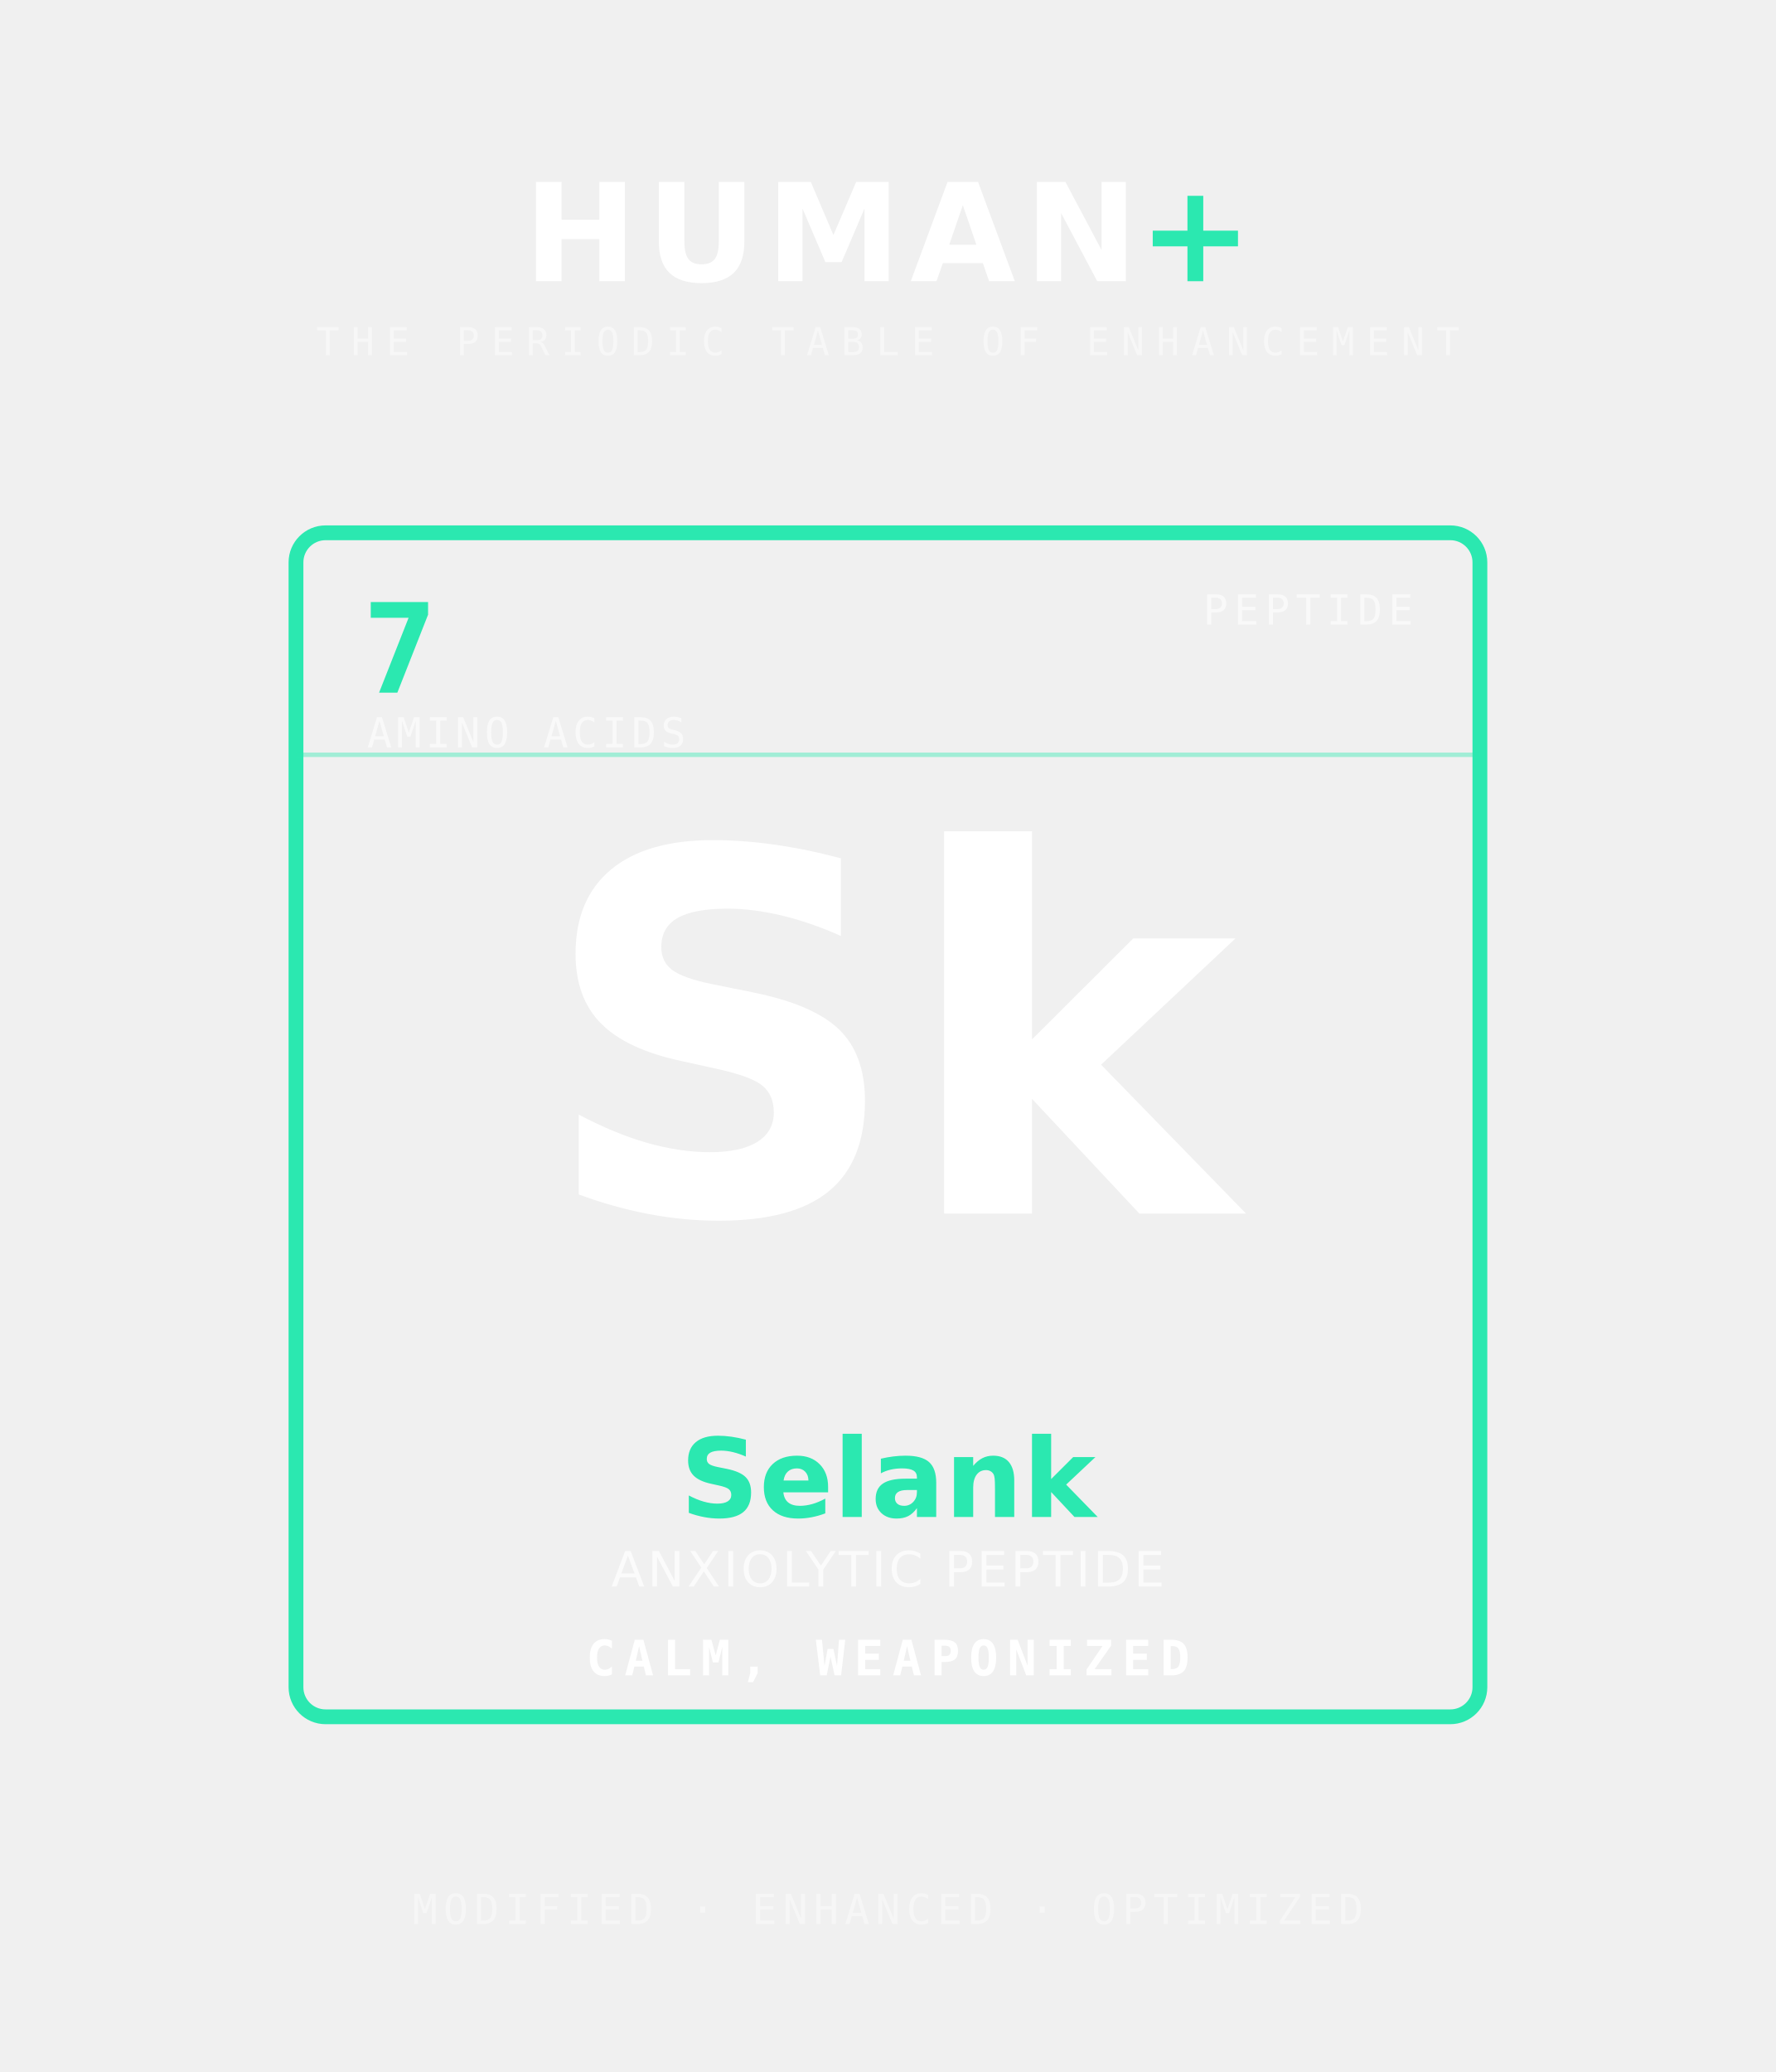
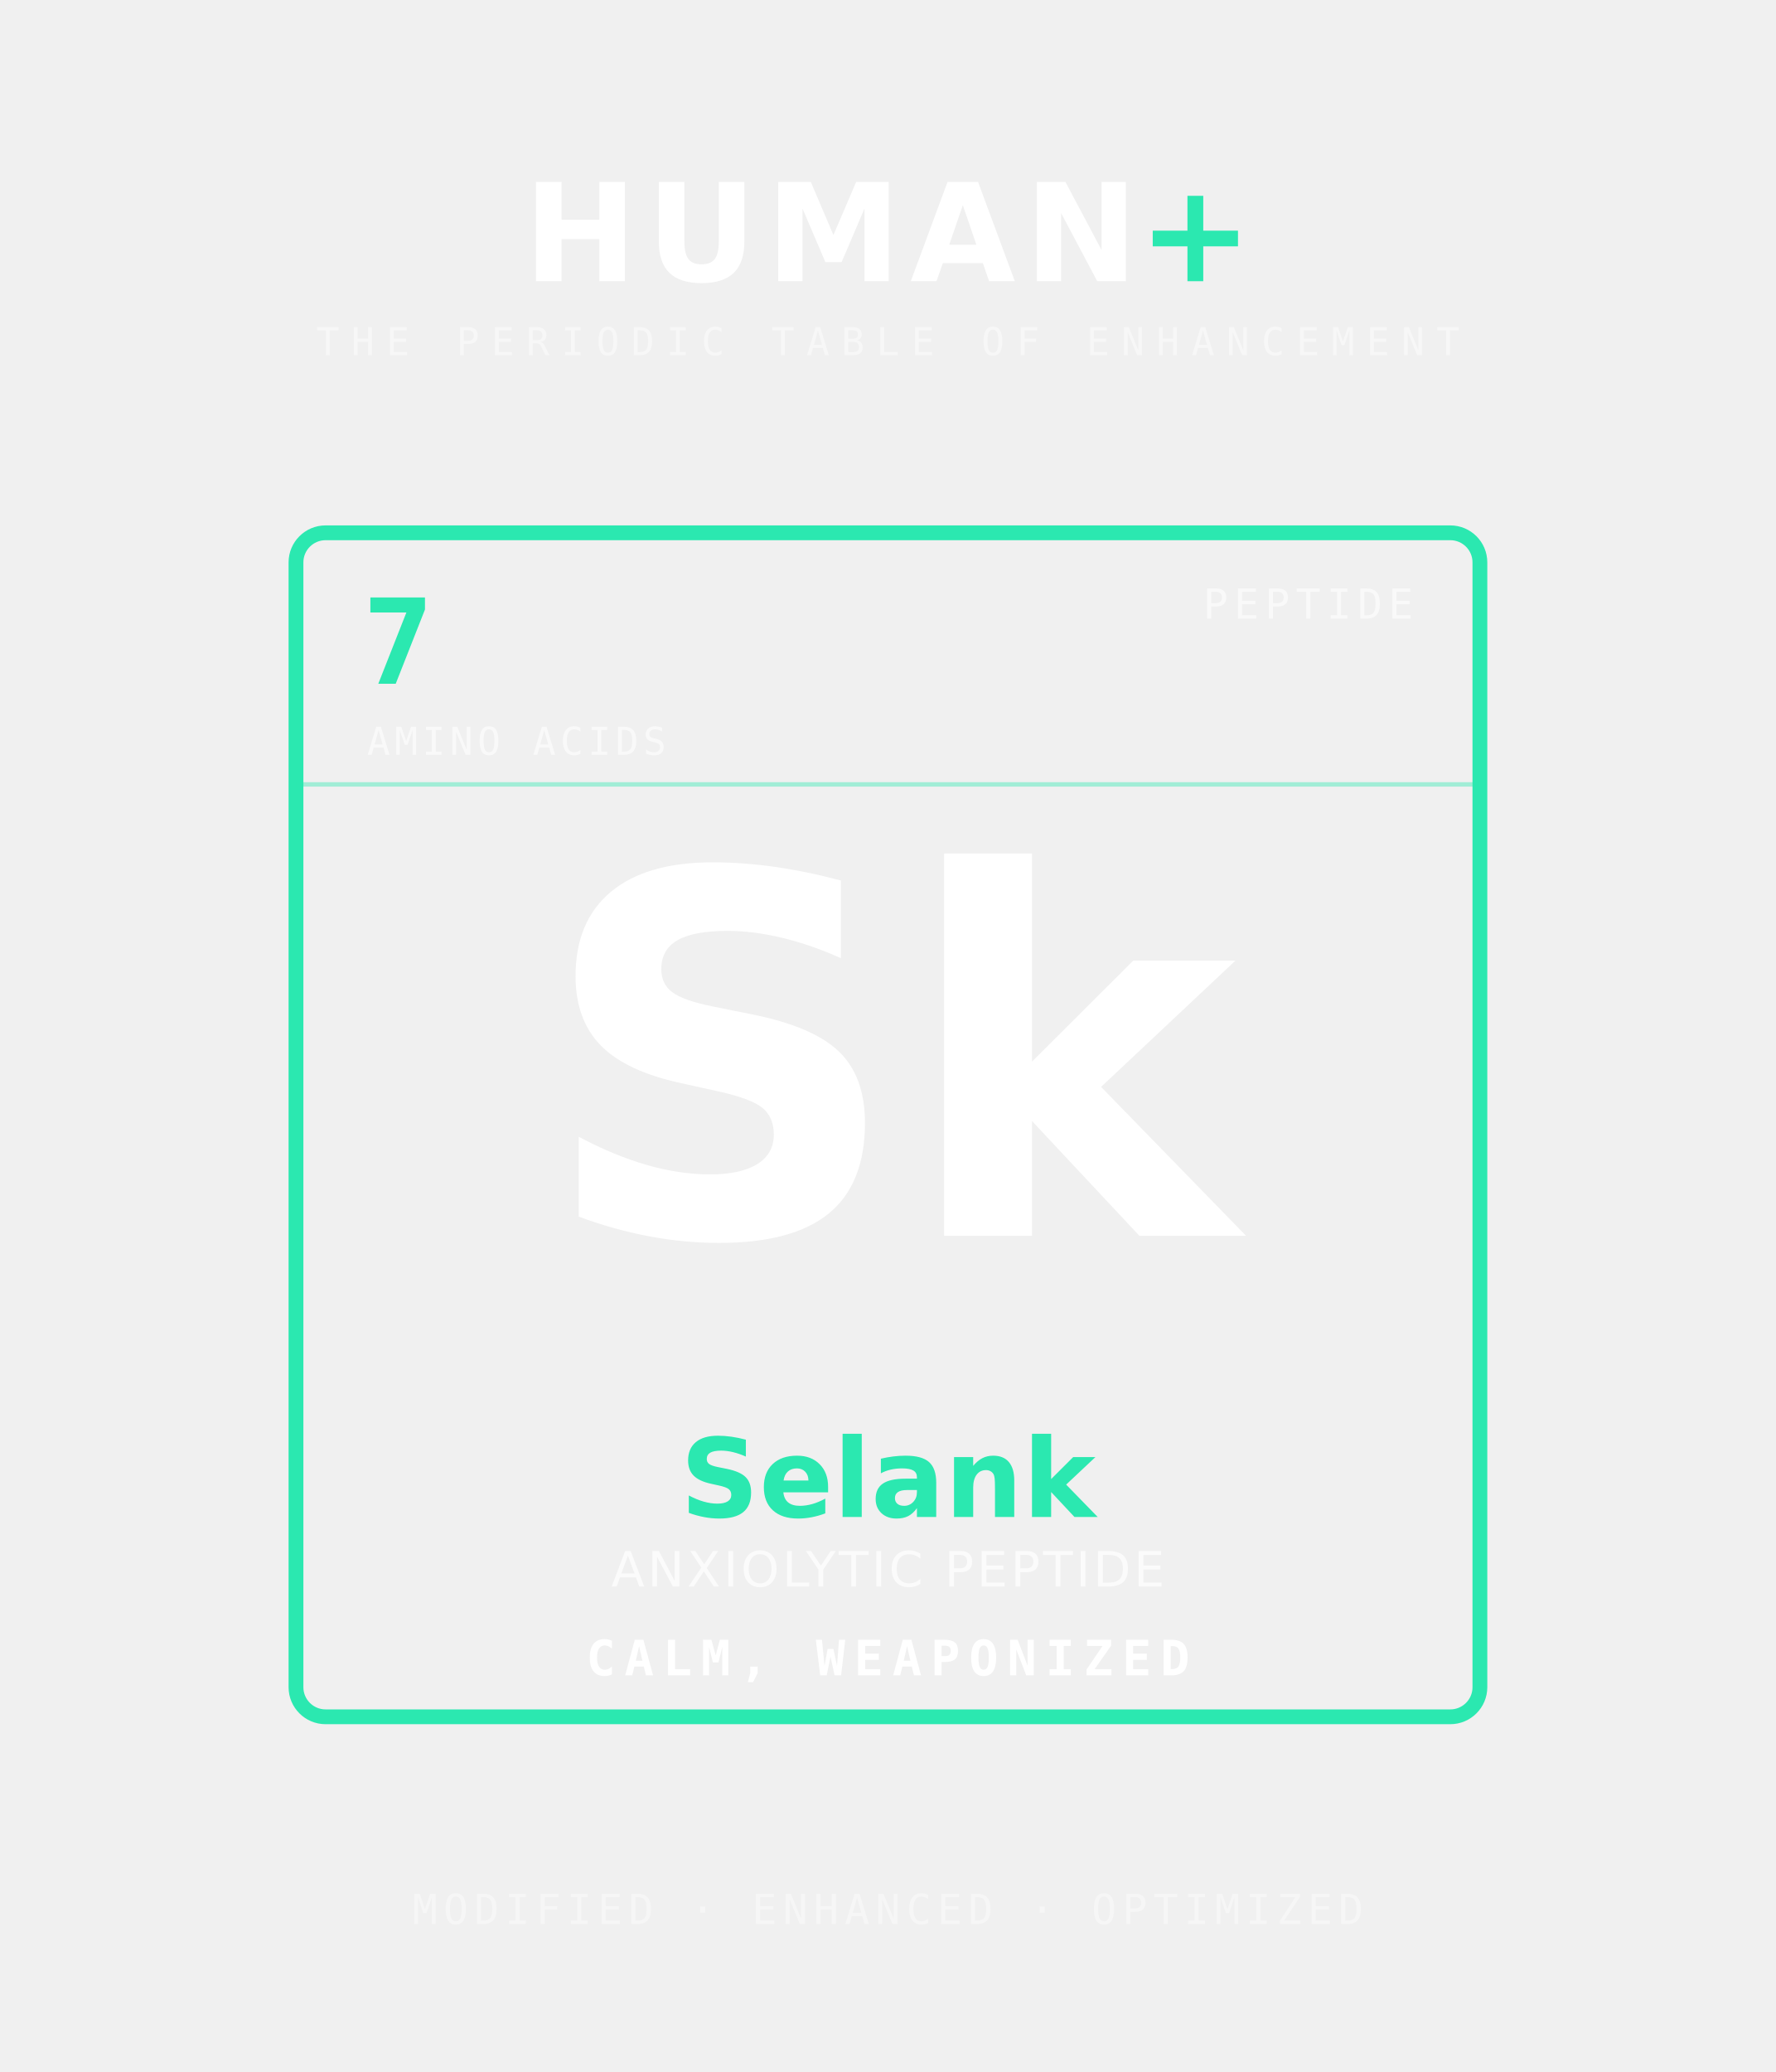
<svg xmlns="http://www.w3.org/2000/svg" viewBox="0 0 1200 1400" width="1200" height="1400">
  <text x="600" y="190" font-family="DejaVu Sans, Liberation Sans, Arial, sans-serif" font-size="92" font-weight="800" text-anchor="middle" letter-spacing="6" fill="#FFFFFF">HUMAN<tspan fill="#2BE8B0">+</tspan>
  </text>
  <text x="600" y="240" font-family="DejaVu Sans Mono, Liberation Mono, monospace" font-size="26" text-anchor="middle" letter-spacing="8" fill="#FFFFFF" fill-opacity="0.45">THE PERIODIC TABLE OF ENHANCEMENT</text>
  <rect x="200" y="360" width="800" height="800" rx="20" fill="none" stroke="#2BE8B0" stroke-width="10" />
-   <line x1="200" y1="510" x2="1000" y2="510" stroke="#2BE8B0" stroke-width="3" stroke-opacity="0.4" />
-   <text x="245" y="468" font-family="DejaVu Sans Mono, Liberation Mono, monospace" font-size="84" font-weight="700" fill="#2BE8B0">7</text>
-   <text x="248" y="505" font-family="DejaVu Sans Mono, Liberation Mono, monospace" font-size="28" letter-spacing="3" fill="#FFFFFF" fill-opacity="0.6">AMINO ACIDS</text>
-   <text x="955" y="422" font-family="DejaVu Sans Mono, Liberation Mono, monospace" font-size="28" letter-spacing="4" text-anchor="end" fill="#FFFFFF" fill-opacity="0.6">PEPTIDE</text>
-   <text x="600.0" y="820" font-family="DejaVu Sans, Liberation Sans, Arial, sans-serif" font-size="340" font-weight="800" text-anchor="middle" fill="#FFFFFF">Sk</text>
+   <line x1="200" y1="530" x2="1000" y2="530" stroke="#2BE8B0" stroke-width="3" stroke-opacity="0.4" />
+   <text x="245" y="462" font-family="DejaVu Sans Mono, Liberation Mono, monospace" font-size="80" font-weight="700" fill="#2BE8B0">7</text>
+   <text x="248" y="510" font-family="DejaVu Sans Mono, Liberation Mono, monospace" font-size="26" letter-spacing="3" fill="#FFFFFF" fill-opacity="0.6">AMINO ACIDS</text>
+   <text x="955" y="418" font-family="DejaVu Sans Mono, Liberation Mono, monospace" font-size="28" letter-spacing="4" text-anchor="end" fill="#FFFFFF" fill-opacity="0.6">PEPTIDE</text>
+   <text x="600.0" y="835" font-family="DejaVu Sans, Liberation Sans, Arial, sans-serif" font-size="340" font-weight="800" text-anchor="middle" fill="#FFFFFF">Sk</text>
  <text x="600.0" y="1025" font-family="DejaVu Sans, Liberation Sans, Arial, sans-serif" font-size="74" font-weight="800" text-anchor="middle" fill="#2BE8B0">Selank</text>
  <text x="600.0" y="1072" font-family="DejaVu Sans, Liberation Sans, Arial, sans-serif" font-size="33" letter-spacing="2" text-anchor="middle" fill="#FFFFFF" fill-opacity="0.7">ANXIOLYTIC PEPTIDE</text>
  <text x="600.0" y="1132" font-family="DejaVu Sans Mono, Liberation Mono, monospace" font-size="33" font-weight="700" letter-spacing="6" text-anchor="middle" fill="#FFFFFF">CALM, WEAPONIZED</text>
  <text x="600" y="1300" font-family="DejaVu Sans Mono, Liberation Mono, monospace" font-size="28" letter-spacing="4" text-anchor="middle" fill="#FFFFFF" fill-opacity="0.4">MODIFIED · ENHANCED · OPTIMIZED</text>
</svg>
